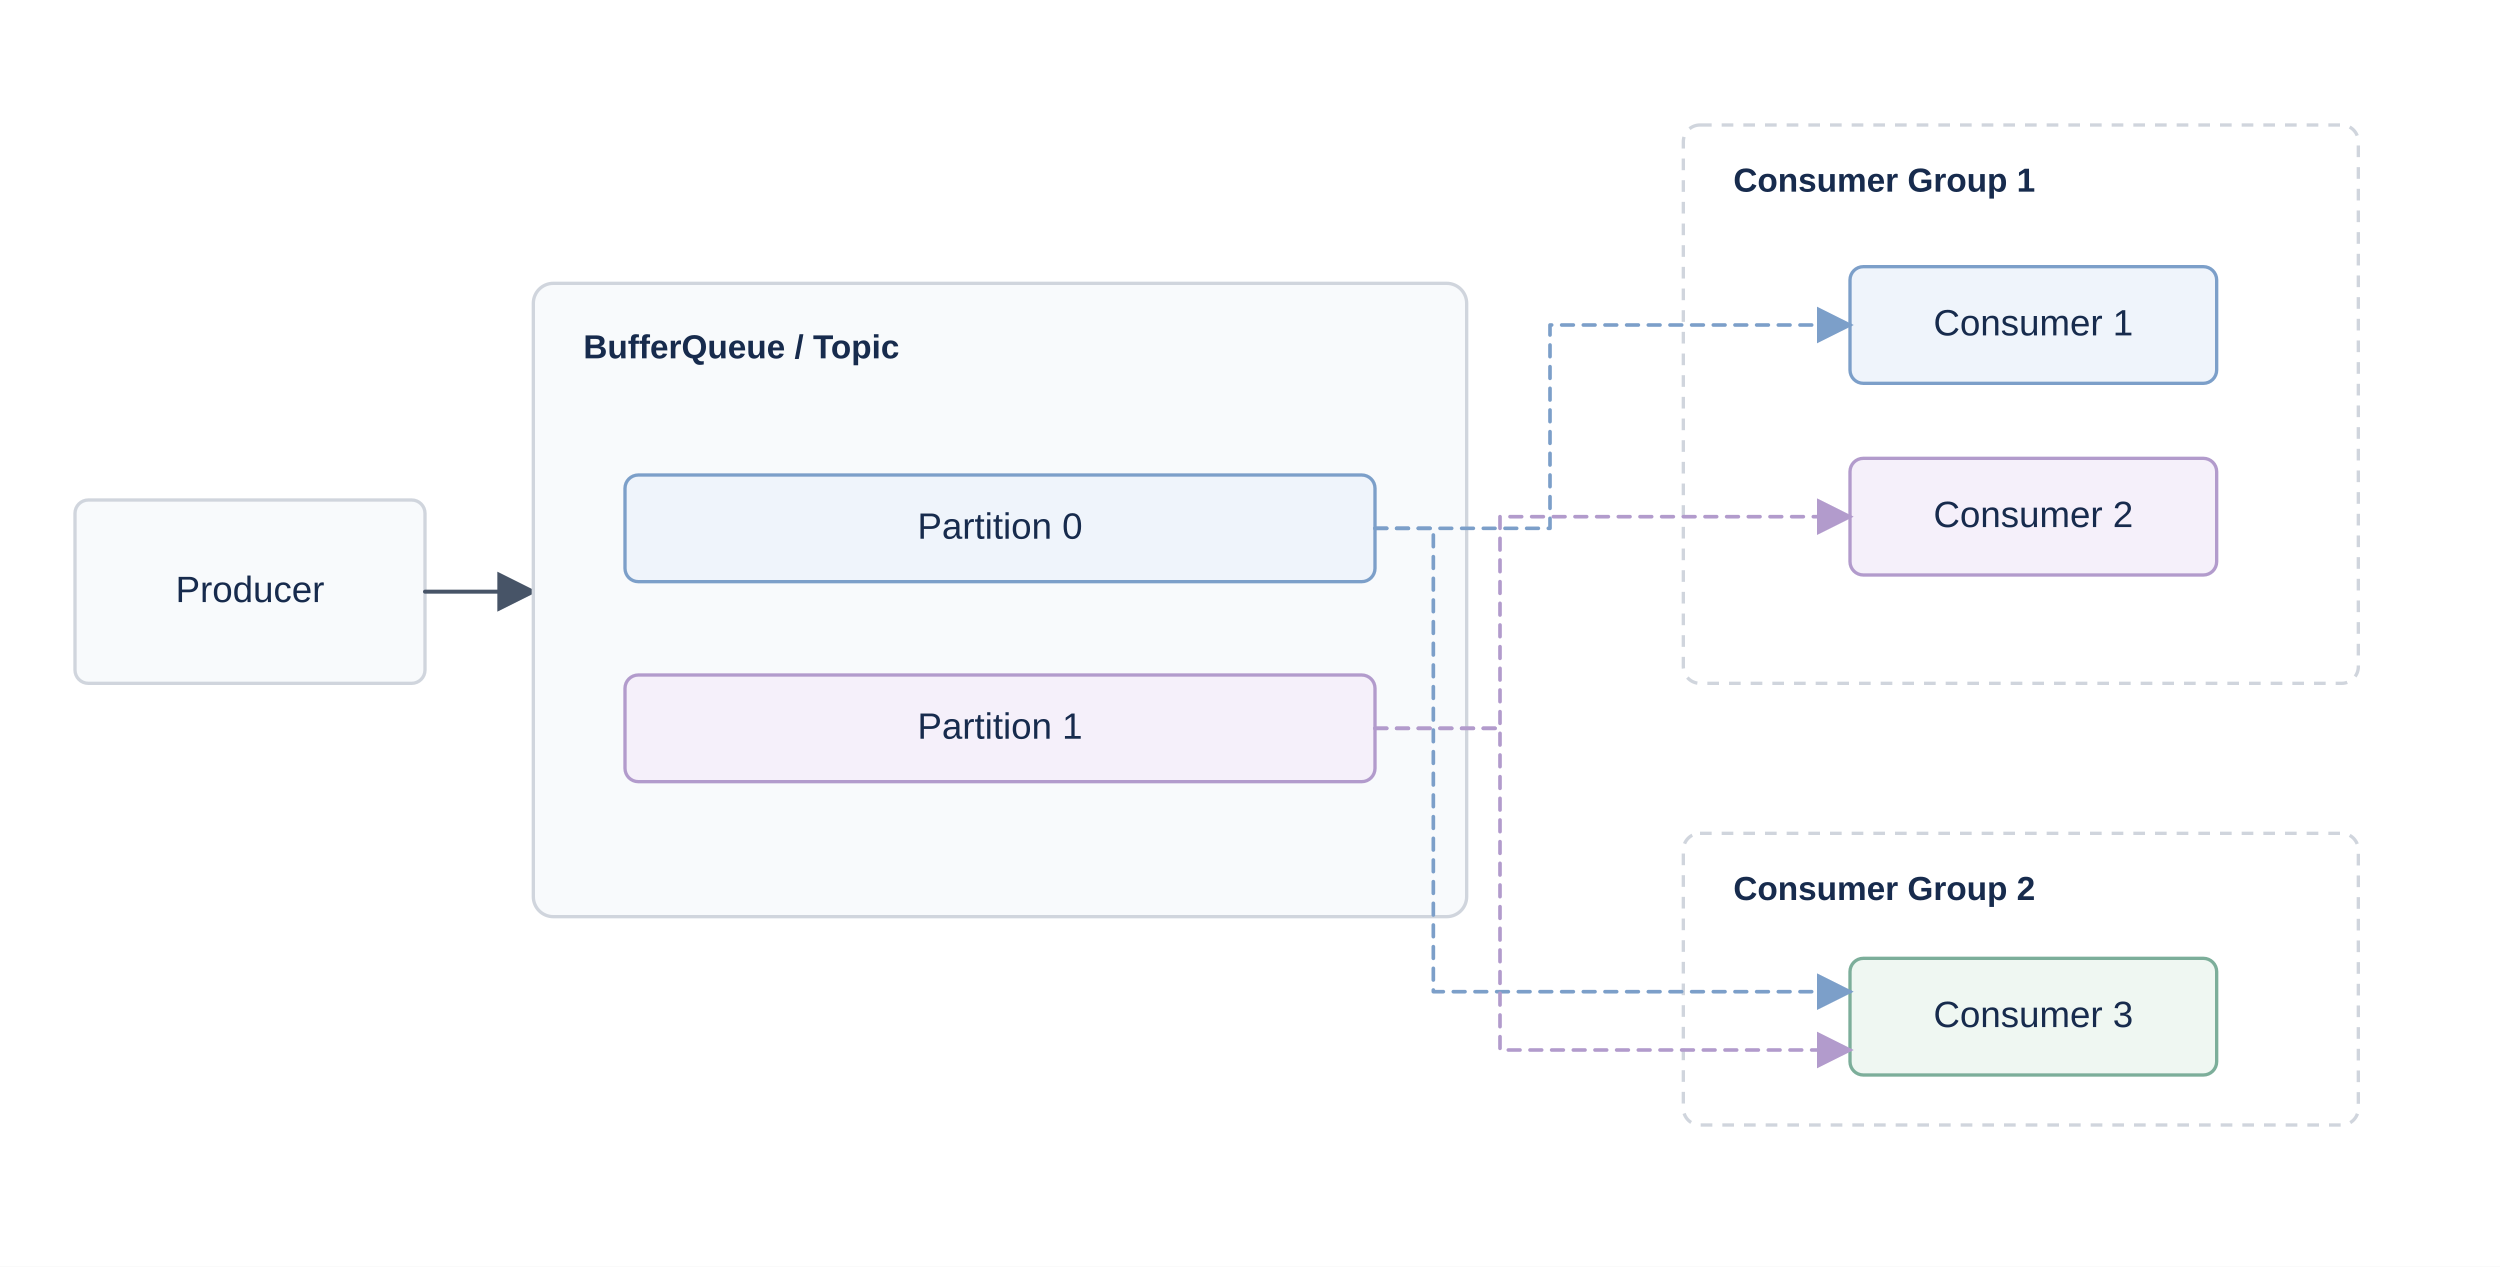
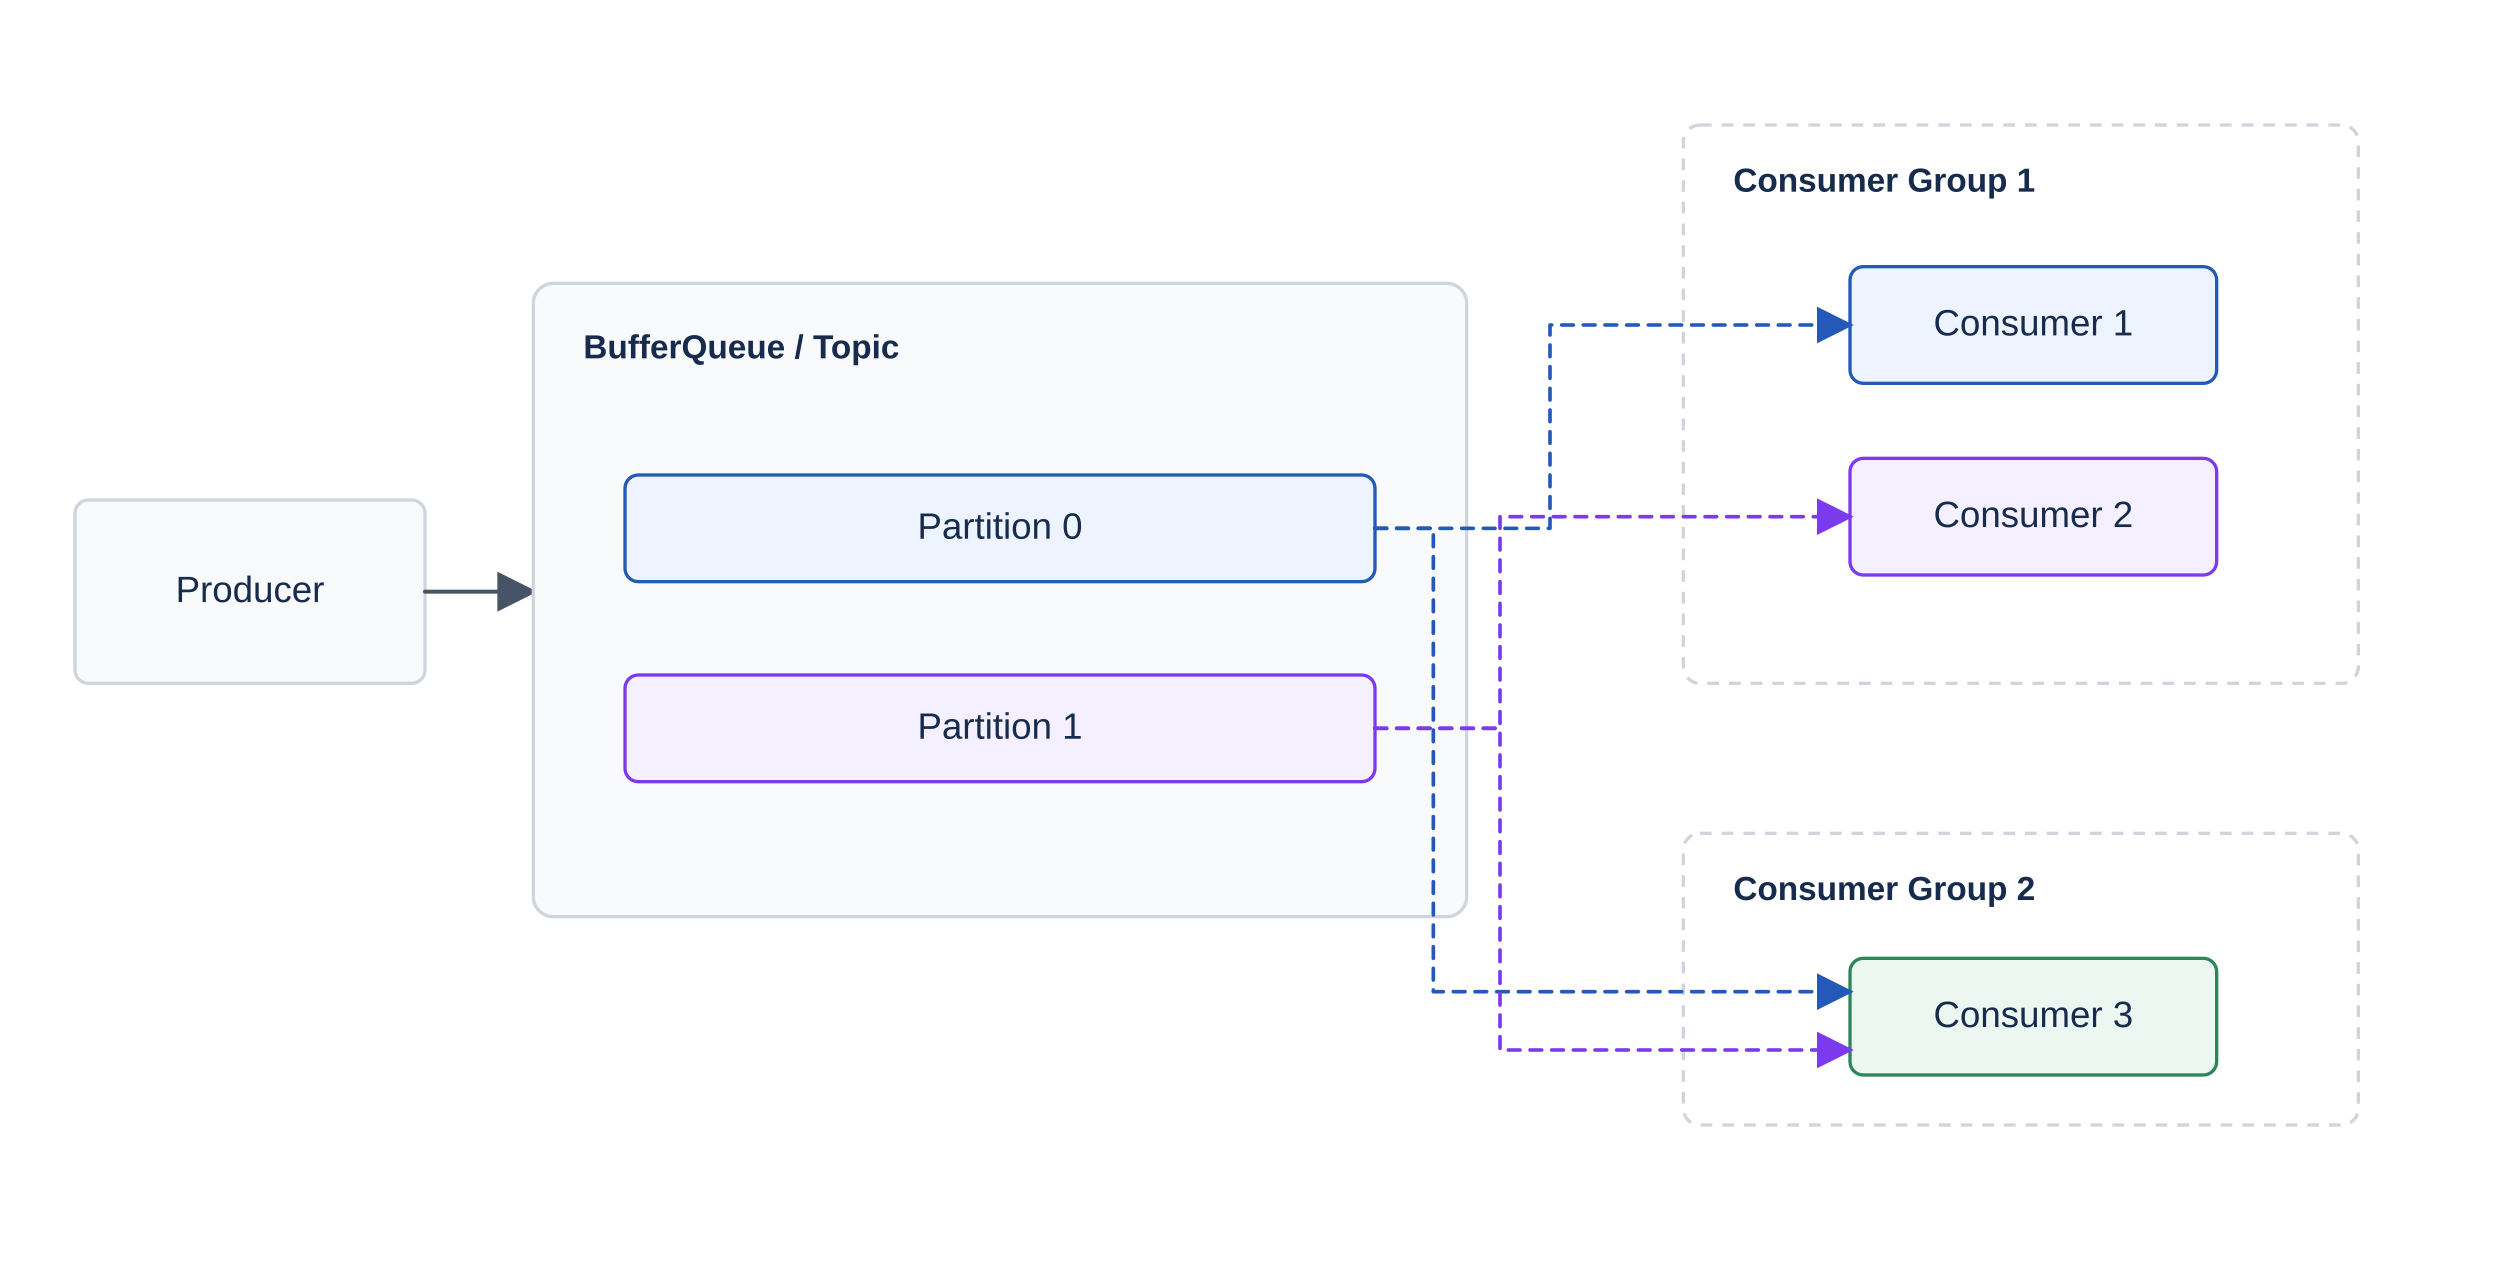
<svg xmlns="http://www.w3.org/2000/svg" width="1500" height="760" viewBox="0 0 1500 760" role="img" aria-labelledby="title description">
  <defs>
    <marker id="arrow-flow" markerWidth="10" markerHeight="10" refX="9" refY="5" orient="auto">
      <path d="M0 0 L10 5 L0 10 Z" fill="#475467" />
    </marker>
    <marker id="arrow-blue" markerWidth="10" markerHeight="10" refX="9" refY="5" orient="auto">
-       <path d="M0 0 L10 5 L0 10 Z" fill="#7c9fc9" />
+       <path d="M0 0 L10 5 L0 10 Z" fill="#2459b8" />
    </marker>
    <marker id="arrow-purple" markerWidth="10" markerHeight="10" refX="9" refY="5" orient="auto">
-       <path d="M0 0 L10 5 L0 10 Z" fill="#b29bcc" />
+       <path d="M0 0 L10 5 L0 10 Z" fill="#7c3aed" />
    </marker>
    <style>
    text { font-family: Arial, 'PingFang SC', 'Microsoft YaHei', sans-serif; fill:#172b4d; text-anchor:middle; }
    .label { font-size:22px; }
    .group-label { font-size:20px; font-weight:700; text-anchor:start; }
    .producer, .queue { fill:#f8fafc; stroke:#d0d5dd; stroke-width:2; }
-     .partition-blue, .consumer-blue { fill:#eff4fb; stroke:#7c9fc9; stroke-width:2; }
-     .partition-purple, .consumer-purple { fill:#f5f0fa; stroke:#b29bcc; stroke-width:2; }
-     .consumer-green { fill:#eff7f2; stroke:#7cae9a; stroke-width:2; }
+     .partition-blue, .consumer-blue { fill:#eef4ff; stroke:#2459b8; stroke-width:2; }
+     .partition-purple, .consumer-purple { fill:#f5f0ff; stroke:#7c3aed; stroke-width:2; }
+     .consumer-green { fill:#edf7f1; stroke:#2f855a; stroke-width:2; }
    .group { fill:#ffffff; stroke:#d0d5dd; stroke-width:2; stroke-dasharray:7 6; }
    .flow { fill:none; stroke:#475467; stroke-width:2.4; marker-end:url(#arrow-flow); stroke-linecap:round; stroke-linejoin:round; }
-     .assignment-blue { fill:none; stroke:#7c9fc9; stroke-width:2.2; stroke-dasharray:7 6; marker-end:url(#arrow-blue); stroke-linecap:round; stroke-linejoin:round; }
-     .assignment-purple { fill:none; stroke:#b29bcc; stroke-width:2.2; stroke-dasharray:7 6; marker-end:url(#arrow-purple); stroke-linecap:round; stroke-linejoin:round; }
+     .assignment-blue { fill:none; stroke:#2459b8; stroke-width:2.2; stroke-dasharray:7 6; marker-end:url(#arrow-blue); stroke-linecap:round; stroke-linejoin:round; }
+     .assignment-purple { fill:none; stroke:#7c3aed; stroke-width:2.2; stroke-dasharray:7 6; marker-end:url(#arrow-purple); stroke-linecap:round; stroke-linejoin:round; }
  </style>
  </defs>
  <rect width="1500" height="760" fill="#ffffff" />
  <rect class="producer" x="45" y="300" width="210" height="110" rx="8" />
  <text class="label" x="150" y="355" dominant-baseline="middle">Producer</text>
  <path class="flow" d="M255 355 H320" />
  <rect class="queue" x="320" y="170" width="560" height="380" rx="12" />
  <text class="group-label" x="350" y="215">BufferQueue / Topic</text>
  <rect class="partition-blue" x="375" y="285" width="450" height="64" rx="8" />
  <rect class="partition-purple" x="375" y="405" width="450" height="64" rx="8" />
  <text class="label" x="600" y="317" dominant-baseline="middle">Partition 0</text>
  <text class="label" x="600" y="437" dominant-baseline="middle">Partition 1</text>
  <rect class="group" x="1010" y="75" width="405" height="335" rx="10" />
  <text class="group-label" x="1040" y="115">Consumer Group 1</text>
  <rect class="consumer-blue" x="1110" y="160" width="220" height="70" rx="8" />
  <rect class="consumer-purple" x="1110" y="275" width="220" height="70" rx="8" />
  <text class="label" x="1220" y="195" dominant-baseline="middle">Consumer 1</text>
  <text class="label" x="1220" y="310" dominant-baseline="middle">Consumer 2</text>
  <rect class="group" x="1010" y="500" width="405" height="175" rx="10" />
  <text class="group-label" x="1040" y="540">Consumer Group 2</text>
  <rect class="consumer-green" x="1110" y="575" width="220" height="70" rx="8" />
  <text class="label" x="1220" y="610" dominant-baseline="middle">Consumer 3</text>
  <path class="assignment-blue" d="M825 317 H930 V195 H1110" />
  <path class="assignment-purple" d="M825 437 H900 V310 H1110" />
  <path class="assignment-blue" d="M825 317 H860 V595 H1110" />
  <path class="assignment-purple" d="M825 437 H900 V630 H1110" />
</svg>
